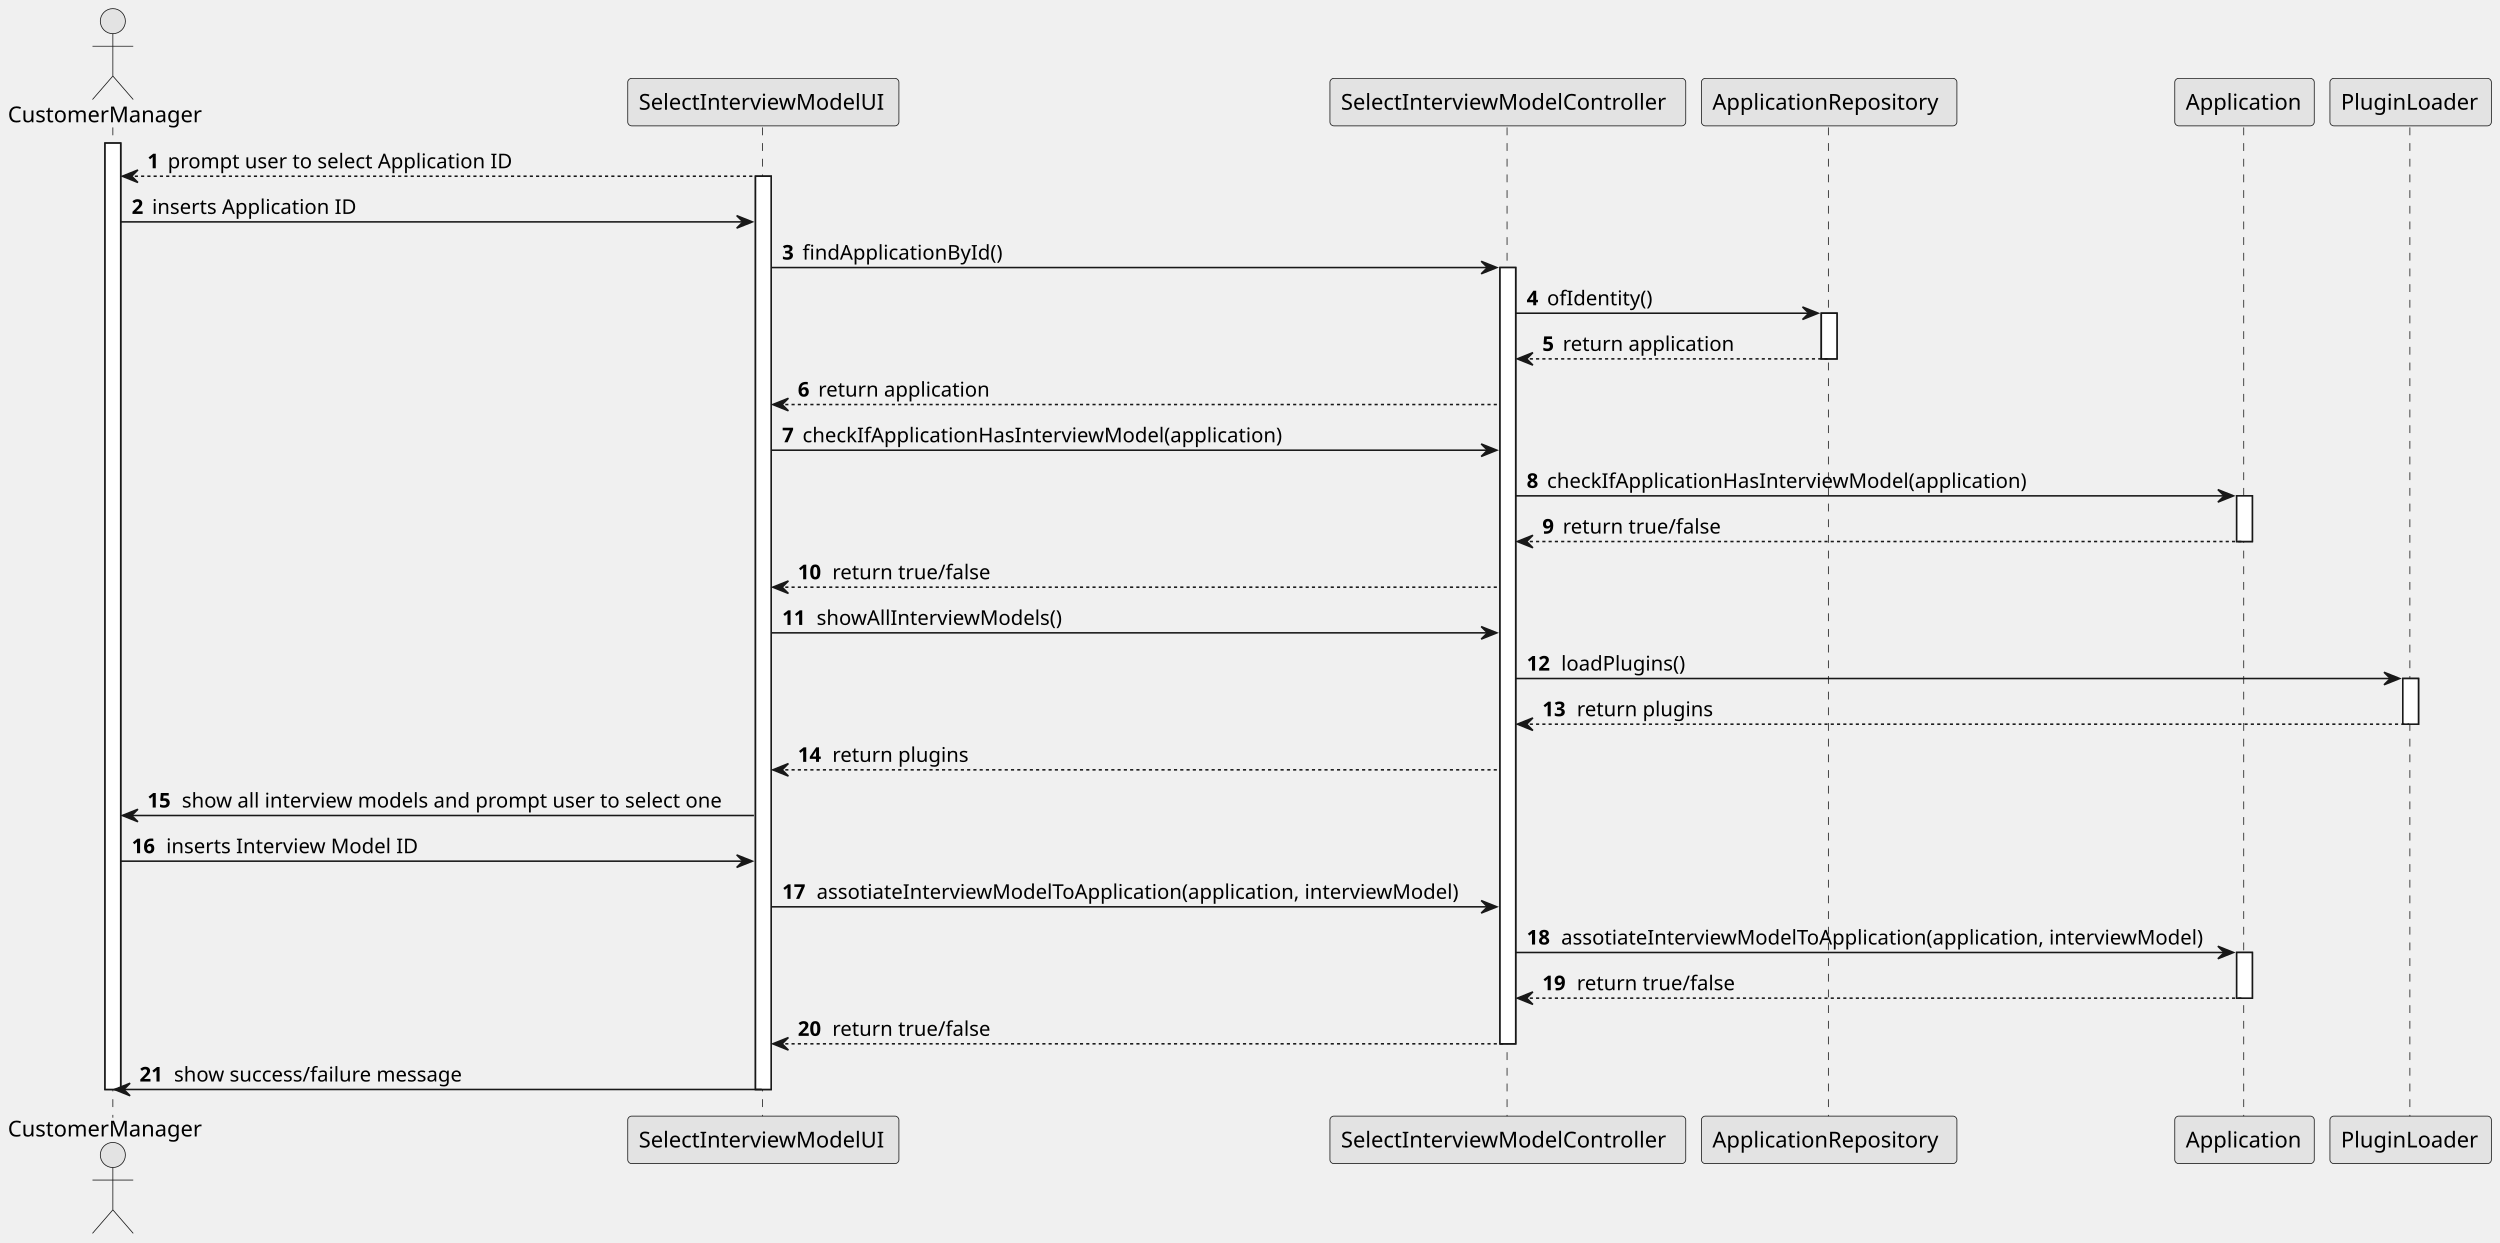
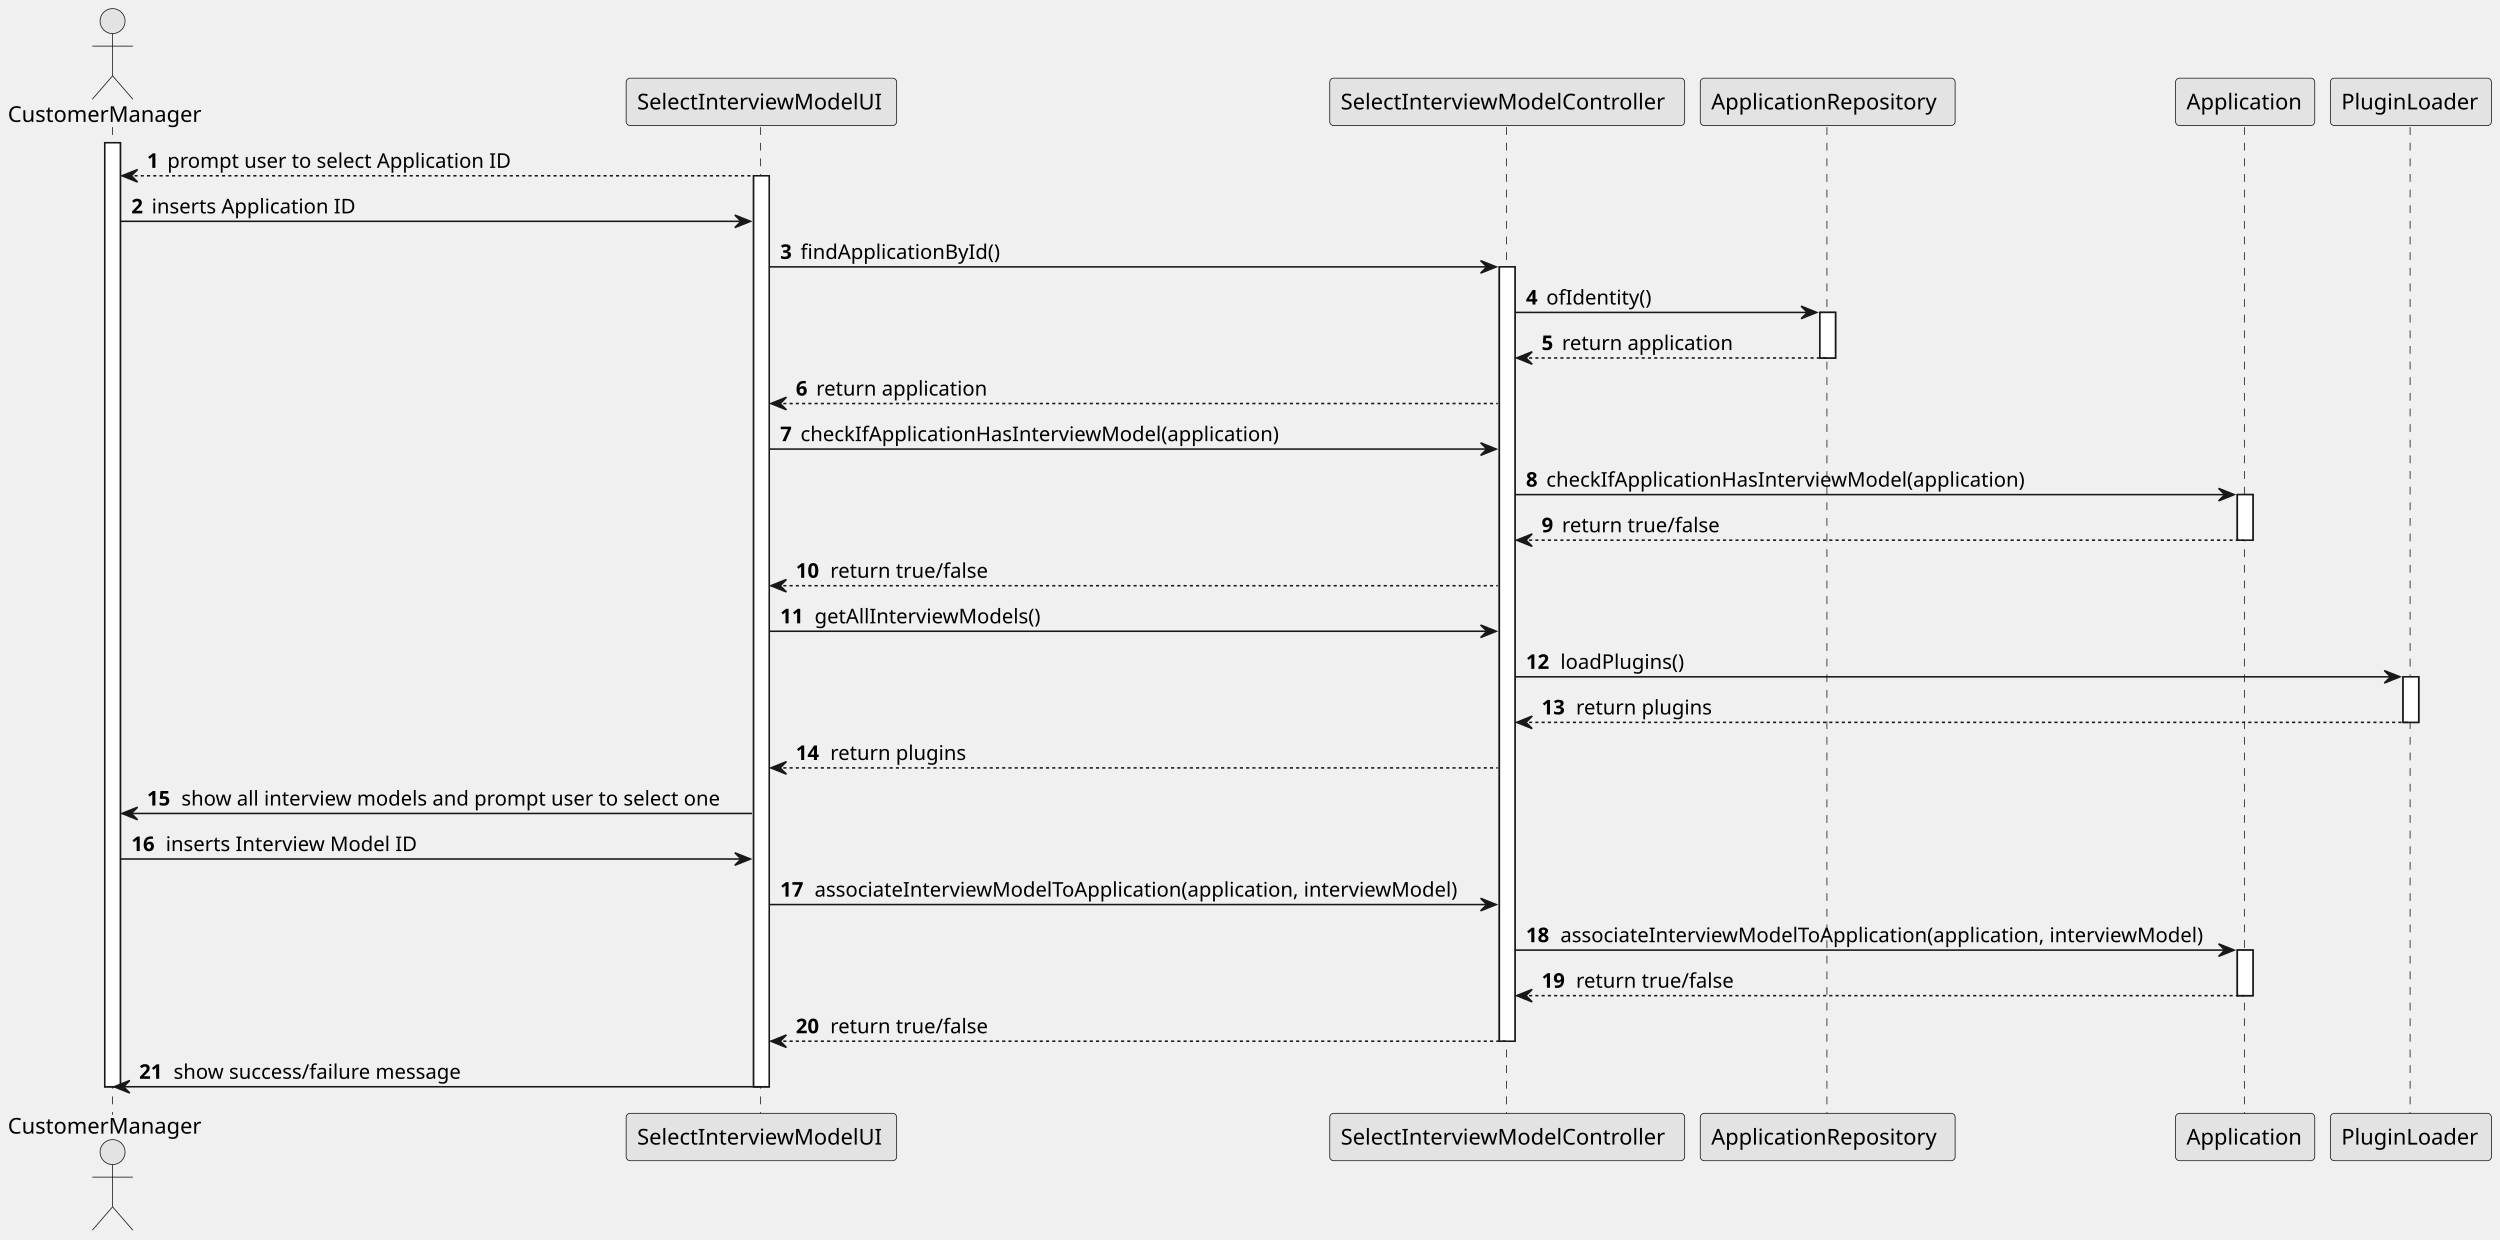
- <svg xmlns="http://www.w3.org/2000/svg" contentStyleType="text/css" height="793px" preserveAspectRatio="none" style="width:1595px;height:793px;background:#FFFFFF;" version="1.1" viewBox="0 0 1595 793" width="1595px" zoomAndPan="magnify">
+ <svg xmlns="http://www.w3.org/2000/svg" contentStyleType="text/css" height="793px" preserveAspectRatio="none" style="width:1599px;height:793px;background:#FFFFFF;" version="1.1" viewBox="0 0 1599 793" width="1599px" zoomAndPan="magnify">
  <defs />
  <g>
    <rect fill="#FFFFFF" height="603.789" style="stroke:#181818;stroke-width:1.0;" width="10" x="67" y="91.297" />
    <rect fill="#FFFFFF" height="582.656" style="stroke:#181818;stroke-width:1.0;" width="10" x="482" y="112.43" />
-     <rect fill="#FFFFFF" height="495.258" style="stroke:#181818;stroke-width:1.0;" width="10" x="957" y="170.695" />
-     <rect fill="#FFFFFF" height="29.133" style="stroke:#181818;stroke-width:1.0;" width="10" x="1162" y="199.828" />
-     <rect fill="#FFFFFF" height="29.133" style="stroke:#181818;stroke-width:1.0;" width="10" x="1427" y="316.359" />
-     <rect fill="#FFFFFF" height="29.133" style="stroke:#181818;stroke-width:1.0;" width="10" x="1427" y="607.688" />
-     <rect fill="#FFFFFF" height="29.133" style="stroke:#181818;stroke-width:1.0;" width="10" x="1533" y="432.891" />
+     <rect fill="#FFFFFF" height="495.258" style="stroke:#181818;stroke-width:1.0;" width="10" x="959" y="170.695" />
+     <rect fill="#FFFFFF" height="29.133" style="stroke:#181818;stroke-width:1.0;" width="10" x="1164" y="199.828" />
+     <rect fill="#FFFFFF" height="29.133" style="stroke:#181818;stroke-width:1.0;" width="10" x="1431" y="316.359" />
+     <rect fill="#FFFFFF" height="29.133" style="stroke:#181818;stroke-width:1.0;" width="10" x="1431" y="607.688" />
+     <rect fill="#FFFFFF" height="29.133" style="stroke:#181818;stroke-width:1.0;" width="10" x="1537" y="432.891" />
    <line style="stroke:#181818;stroke-width:0.5;stroke-dasharray:5.0,5.0;" x1="72" x2="72" y1="81.297" y2="713.086" />
    <line style="stroke:#181818;stroke-width:0.5;stroke-dasharray:5.0,5.0;" x1="486.5" x2="486.5" y1="81.297" y2="713.086" />
-     <line style="stroke:#181818;stroke-width:0.5;stroke-dasharray:5.0,5.0;" x1="961.5" x2="961.5" y1="81.297" y2="713.086" />
-     <line style="stroke:#181818;stroke-width:0.5;stroke-dasharray:5.0,5.0;" x1="1166.5" x2="1166.5" y1="81.297" y2="713.086" />
-     <line style="stroke:#181818;stroke-width:0.5;stroke-dasharray:5.0,5.0;" x1="1431.5" x2="1431.5" y1="81.297" y2="713.086" />
-     <line style="stroke:#181818;stroke-width:0.5;stroke-dasharray:5.0,5.0;" x1="1537.5" x2="1537.5" y1="81.297" y2="713.086" />
+     <line style="stroke:#181818;stroke-width:0.5;stroke-dasharray:5.0,5.0;" x1="963.5" x2="963.5" y1="81.297" y2="713.086" />
+     <line style="stroke:#181818;stroke-width:0.5;stroke-dasharray:5.0,5.0;" x1="1168.5" x2="1168.5" y1="81.297" y2="713.086" />
+     <line style="stroke:#181818;stroke-width:0.5;stroke-dasharray:5.0,5.0;" x1="1435.5" x2="1435.5" y1="81.297" y2="713.086" />
+     <line style="stroke:#181818;stroke-width:0.5;stroke-dasharray:5.0,5.0;" x1="1541.5" x2="1541.5" y1="81.297" y2="713.086" />
    <text fill="#000000" font-family="sans-serif" font-size="14" lengthAdjust="spacing" textLength="128" x="5" y="77.995">CustomerManager</text>
    <ellipse cx="72" cy="13.5" fill="#E3E3E3" rx="8" ry="8" style="stroke:#181818;stroke-width:0.5;" />
    <path d="M72,21.5 L72,48.5 M59,29.5 L85,29.5 M72,48.5 L59,63.5 M72,48.5 L85,63.5 " fill="none" style="stroke:#181818;stroke-width:0.5;" />
    <text fill="#000000" font-family="sans-serif" font-size="14" lengthAdjust="spacing" textLength="128" x="5" y="725.081">CustomerManager</text>
    <ellipse cx="72" cy="736.883" fill="#E3E3E3" rx="8" ry="8" style="stroke:#181818;stroke-width:0.5;" />
    <path d="M72,744.883 L72,771.883 M59,752.883 L85,752.883 M72,771.883 L59,786.883 M72,771.883 L85,786.883 " fill="none" style="stroke:#181818;stroke-width:0.5;" />
    <rect fill="#E3E3E3" height="30.297" rx="2.5" ry="2.5" style="stroke:#181818;stroke-width:0.5;" width="173" x="400.5" y="50" />
    <text fill="#000000" font-family="sans-serif" font-size="14" lengthAdjust="spacing" textLength="159" x="407.5" y="69.995">SelectInterviewModelUI</text>
    <rect fill="#E3E3E3" height="30.297" rx="2.5" ry="2.5" style="stroke:#181818;stroke-width:0.5;" width="173" x="400.5" y="712.086" />
    <text fill="#000000" font-family="sans-serif" font-size="14" lengthAdjust="spacing" textLength="159" x="407.5" y="732.081">SelectInterviewModelUI</text>
-     <rect fill="#E3E3E3" height="30.297" rx="2.5" ry="2.5" style="stroke:#181818;stroke-width:0.5;" width="227" x="848.5" y="50" />
-     <text fill="#000000" font-family="sans-serif" font-size="14" lengthAdjust="spacing" textLength="213" x="855.5" y="69.995">SelectInterviewModelController</text>
-     <rect fill="#E3E3E3" height="30.297" rx="2.5" ry="2.5" style="stroke:#181818;stroke-width:0.5;" width="227" x="848.5" y="712.086" />
-     <text fill="#000000" font-family="sans-serif" font-size="14" lengthAdjust="spacing" textLength="213" x="855.5" y="732.081">SelectInterviewModelController</text>
-     <rect fill="#E3E3E3" height="30.297" rx="2.5" ry="2.5" style="stroke:#181818;stroke-width:0.5;" width="163" x="1085.5" y="50" />
-     <text fill="#000000" font-family="sans-serif" font-size="14" lengthAdjust="spacing" textLength="149" x="1092.5" y="69.995">ApplicationRepository</text>
-     <rect fill="#E3E3E3" height="30.297" rx="2.5" ry="2.5" style="stroke:#181818;stroke-width:0.5;" width="163" x="1085.5" y="712.086" />
-     <text fill="#000000" font-family="sans-serif" font-size="14" lengthAdjust="spacing" textLength="149" x="1092.5" y="732.081">ApplicationRepository</text>
-     <rect fill="#E3E3E3" height="30.297" rx="2.5" ry="2.5" style="stroke:#181818;stroke-width:0.5;" width="89" x="1387.5" y="50" />
-     <text fill="#000000" font-family="sans-serif" font-size="14" lengthAdjust="spacing" textLength="75" x="1394.5" y="69.995">Application</text>
-     <rect fill="#E3E3E3" height="30.297" rx="2.5" ry="2.5" style="stroke:#181818;stroke-width:0.5;" width="89" x="1387.5" y="712.086" />
-     <text fill="#000000" font-family="sans-serif" font-size="14" lengthAdjust="spacing" textLength="75" x="1394.5" y="732.081">Application</text>
-     <rect fill="#E3E3E3" height="30.297" rx="2.5" ry="2.5" style="stroke:#181818;stroke-width:0.5;" width="103" x="1486.5" y="50" />
-     <text fill="#000000" font-family="sans-serif" font-size="14" lengthAdjust="spacing" textLength="89" x="1493.5" y="69.995">PluginLoader</text>
-     <rect fill="#E3E3E3" height="30.297" rx="2.5" ry="2.5" style="stroke:#181818;stroke-width:0.5;" width="103" x="1486.5" y="712.086" />
-     <text fill="#000000" font-family="sans-serif" font-size="14" lengthAdjust="spacing" textLength="89" x="1493.5" y="732.081">PluginLoader</text>
+     <rect fill="#E3E3E3" height="30.297" rx="2.5" ry="2.5" style="stroke:#181818;stroke-width:0.5;" width="227" x="850.5" y="50" />
+     <text fill="#000000" font-family="sans-serif" font-size="14" lengthAdjust="spacing" textLength="213" x="857.5" y="69.995">SelectInterviewModelController</text>
+     <rect fill="#E3E3E3" height="30.297" rx="2.5" ry="2.5" style="stroke:#181818;stroke-width:0.5;" width="227" x="850.5" y="712.086" />
+     <text fill="#000000" font-family="sans-serif" font-size="14" lengthAdjust="spacing" textLength="213" x="857.5" y="732.081">SelectInterviewModelController</text>
+     <rect fill="#E3E3E3" height="30.297" rx="2.5" ry="2.5" style="stroke:#181818;stroke-width:0.5;" width="163" x="1087.5" y="50" />
+     <text fill="#000000" font-family="sans-serif" font-size="14" lengthAdjust="spacing" textLength="149" x="1094.5" y="69.995">ApplicationRepository</text>
+     <rect fill="#E3E3E3" height="30.297" rx="2.5" ry="2.5" style="stroke:#181818;stroke-width:0.5;" width="163" x="1087.5" y="712.086" />
+     <text fill="#000000" font-family="sans-serif" font-size="14" lengthAdjust="spacing" textLength="149" x="1094.5" y="732.081">ApplicationRepository</text>
+     <rect fill="#E3E3E3" height="30.297" rx="2.5" ry="2.5" style="stroke:#181818;stroke-width:0.5;" width="89" x="1391.5" y="50" />
+     <text fill="#000000" font-family="sans-serif" font-size="14" lengthAdjust="spacing" textLength="75" x="1398.5" y="69.995">Application</text>
+     <rect fill="#E3E3E3" height="30.297" rx="2.5" ry="2.5" style="stroke:#181818;stroke-width:0.5;" width="89" x="1391.5" y="712.086" />
+     <text fill="#000000" font-family="sans-serif" font-size="14" lengthAdjust="spacing" textLength="75" x="1398.5" y="732.081">Application</text>
+     <rect fill="#E3E3E3" height="30.297" rx="2.5" ry="2.5" style="stroke:#181818;stroke-width:0.5;" width="103" x="1490.5" y="50" />
+     <text fill="#000000" font-family="sans-serif" font-size="14" lengthAdjust="spacing" textLength="89" x="1497.5" y="69.995">PluginLoader</text>
+     <rect fill="#E3E3E3" height="30.297" rx="2.5" ry="2.5" style="stroke:#181818;stroke-width:0.5;" width="103" x="1490.5" y="712.086" />
+     <text fill="#000000" font-family="sans-serif" font-size="14" lengthAdjust="spacing" textLength="89" x="1497.5" y="732.081">PluginLoader</text>
    <rect fill="#FFFFFF" height="603.789" style="stroke:#181818;stroke-width:1.0;" width="10" x="67" y="91.297" />
    <rect fill="#FFFFFF" height="582.656" style="stroke:#181818;stroke-width:1.0;" width="10" x="482" y="112.43" />
-     <rect fill="#FFFFFF" height="495.258" style="stroke:#181818;stroke-width:1.0;" width="10" x="957" y="170.695" />
-     <rect fill="#FFFFFF" height="29.133" style="stroke:#181818;stroke-width:1.0;" width="10" x="1162" y="199.828" />
-     <rect fill="#FFFFFF" height="29.133" style="stroke:#181818;stroke-width:1.0;" width="10" x="1427" y="316.359" />
-     <rect fill="#FFFFFF" height="29.133" style="stroke:#181818;stroke-width:1.0;" width="10" x="1427" y="607.688" />
-     <rect fill="#FFFFFF" height="29.133" style="stroke:#181818;stroke-width:1.0;" width="10" x="1533" y="432.891" />
+     <rect fill="#FFFFFF" height="495.258" style="stroke:#181818;stroke-width:1.0;" width="10" x="959" y="170.695" />
+     <rect fill="#FFFFFF" height="29.133" style="stroke:#181818;stroke-width:1.0;" width="10" x="1164" y="199.828" />
+     <rect fill="#FFFFFF" height="29.133" style="stroke:#181818;stroke-width:1.0;" width="10" x="1431" y="316.359" />
+     <rect fill="#FFFFFF" height="29.133" style="stroke:#181818;stroke-width:1.0;" width="10" x="1431" y="607.688" />
+     <rect fill="#FFFFFF" height="29.133" style="stroke:#181818;stroke-width:1.0;" width="10" x="1537" y="432.891" />
    <polygon fill="#181818" points="88,108.43,78,112.43,88,116.43,84,112.43" style="stroke:#181818;stroke-width:1.0;" />
    <line style="stroke:#181818;stroke-width:1.0;stroke-dasharray:2.0,2.0;" x1="82" x2="481" y1="112.43" y2="112.43" />
    <text fill="#000000" font-family="sans-serif" font-size="13" font-weight="bold" lengthAdjust="spacing" textLength="9" x="94" y="107.364">1</text>
    <text fill="#000000" font-family="sans-serif" font-size="13" lengthAdjust="spacing" textLength="229" x="107" y="107.364">prompt user to select Application ID</text>
    <polygon fill="#181818" points="470,137.562,480,141.562,470,145.562,474,141.562" style="stroke:#181818;stroke-width:1.0;" />
    <line style="stroke:#181818;stroke-width:1.0;" x1="77" x2="476" y1="141.562" y2="141.562" />
    <text fill="#000000" font-family="sans-serif" font-size="13" font-weight="bold" lengthAdjust="spacing" textLength="9" x="84" y="136.497">2</text>
    <text fill="#000000" font-family="sans-serif" font-size="13" lengthAdjust="spacing" textLength="134" x="97" y="136.497">inserts Application ID</text>
-     <polygon fill="#181818" points="945,166.695,955,170.695,945,174.695,949,170.695" style="stroke:#181818;stroke-width:1.0;" />
-     <line style="stroke:#181818;stroke-width:1.0;" x1="492" x2="951" y1="170.695" y2="170.695" />
+     <polygon fill="#181818" points="947,166.695,957,170.695,947,174.695,951,170.695" style="stroke:#181818;stroke-width:1.0;" />
+     <line style="stroke:#181818;stroke-width:1.0;" x1="492" x2="953" y1="170.695" y2="170.695" />
    <text fill="#000000" font-family="sans-serif" font-size="13" font-weight="bold" lengthAdjust="spacing" textLength="9" x="499" y="165.629">3</text>
    <text fill="#000000" font-family="sans-serif" font-size="13" lengthAdjust="spacing" textLength="130" x="512" y="165.629">findApplicationById()</text>
-     <polygon fill="#181818" points="1150,195.828,1160,199.828,1150,203.828,1154,199.828" style="stroke:#181818;stroke-width:1.0;" />
-     <line style="stroke:#181818;stroke-width:1.0;" x1="967" x2="1156" y1="199.828" y2="199.828" />
-     <text fill="#000000" font-family="sans-serif" font-size="13" font-weight="bold" lengthAdjust="spacing" textLength="9" x="974" y="194.762">4</text>
-     <text fill="#000000" font-family="sans-serif" font-size="13" lengthAdjust="spacing" textLength="69" x="987" y="194.762">ofIdentity()</text>
-     <polygon fill="#181818" points="978,224.961,968,228.961,978,232.961,974,228.961" style="stroke:#181818;stroke-width:1.0;" />
-     <line style="stroke:#181818;stroke-width:1.0;stroke-dasharray:2.0,2.0;" x1="972" x2="1166" y1="228.961" y2="228.961" />
-     <text fill="#000000" font-family="sans-serif" font-size="13" font-weight="bold" lengthAdjust="spacing" textLength="9" x="984" y="223.895">5</text>
-     <text fill="#000000" font-family="sans-serif" font-size="13" lengthAdjust="spacing" textLength="112" x="997" y="223.895">return application</text>
+     <polygon fill="#181818" points="1152,195.828,1162,199.828,1152,203.828,1156,199.828" style="stroke:#181818;stroke-width:1.0;" />
+     <line style="stroke:#181818;stroke-width:1.0;" x1="969" x2="1158" y1="199.828" y2="199.828" />
+     <text fill="#000000" font-family="sans-serif" font-size="13" font-weight="bold" lengthAdjust="spacing" textLength="9" x="976" y="194.762">4</text>
+     <text fill="#000000" font-family="sans-serif" font-size="13" lengthAdjust="spacing" textLength="69" x="989" y="194.762">ofIdentity()</text>
+     <polygon fill="#181818" points="980,224.961,970,228.961,980,232.961,976,228.961" style="stroke:#181818;stroke-width:1.0;" />
+     <line style="stroke:#181818;stroke-width:1.0;stroke-dasharray:2.0,2.0;" x1="974" x2="1168" y1="228.961" y2="228.961" />
+     <text fill="#000000" font-family="sans-serif" font-size="13" font-weight="bold" lengthAdjust="spacing" textLength="9" x="986" y="223.895">5</text>
+     <text fill="#000000" font-family="sans-serif" font-size="13" lengthAdjust="spacing" textLength="112" x="999" y="223.895">return application</text>
    <polygon fill="#181818" points="503,254.094,493,258.094,503,262.094,499,258.094" style="stroke:#181818;stroke-width:1.0;" />
-     <line style="stroke:#181818;stroke-width:1.0;stroke-dasharray:2.0,2.0;" x1="497" x2="956" y1="258.094" y2="258.094" />
+     <line style="stroke:#181818;stroke-width:1.0;stroke-dasharray:2.0,2.0;" x1="497" x2="958" y1="258.094" y2="258.094" />
    <text fill="#000000" font-family="sans-serif" font-size="13" font-weight="bold" lengthAdjust="spacing" textLength="9" x="509" y="253.028">6</text>
    <text fill="#000000" font-family="sans-serif" font-size="13" lengthAdjust="spacing" textLength="112" x="522" y="253.028">return application</text>
-     <polygon fill="#181818" points="945,283.227,955,287.227,945,291.227,949,287.227" style="stroke:#181818;stroke-width:1.0;" />
-     <line style="stroke:#181818;stroke-width:1.0;" x1="492" x2="951" y1="287.227" y2="287.227" />
+     <polygon fill="#181818" points="947,283.227,957,287.227,947,291.227,951,287.227" style="stroke:#181818;stroke-width:1.0;" />
+     <line style="stroke:#181818;stroke-width:1.0;" x1="492" x2="953" y1="287.227" y2="287.227" />
    <text fill="#000000" font-family="sans-serif" font-size="13" font-weight="bold" lengthAdjust="spacing" textLength="9" x="499" y="282.161">7</text>
    <text fill="#000000" font-family="sans-serif" font-size="13" lengthAdjust="spacing" textLength="312" x="512" y="282.161">checkIfApplicationHasInterviewModel(application)</text>
-     <polygon fill="#181818" points="1415,312.359,1425,316.359,1415,320.359,1419,316.359" style="stroke:#181818;stroke-width:1.0;" />
-     <line style="stroke:#181818;stroke-width:1.0;" x1="967" x2="1421" y1="316.359" y2="316.359" />
-     <text fill="#000000" font-family="sans-serif" font-size="13" font-weight="bold" lengthAdjust="spacing" textLength="9" x="974" y="311.293">8</text>
-     <text fill="#000000" font-family="sans-serif" font-size="13" lengthAdjust="spacing" textLength="312" x="987" y="311.293">checkIfApplicationHasInterviewModel(application)</text>
-     <polygon fill="#181818" points="978,341.492,968,345.492,978,349.492,974,345.492" style="stroke:#181818;stroke-width:1.0;" />
-     <line style="stroke:#181818;stroke-width:1.0;stroke-dasharray:2.0,2.0;" x1="972" x2="1431" y1="345.492" y2="345.492" />
-     <text fill="#000000" font-family="sans-serif" font-size="13" font-weight="bold" lengthAdjust="spacing" textLength="9" x="984" y="340.426">9</text>
-     <text fill="#000000" font-family="sans-serif" font-size="13" lengthAdjust="spacing" textLength="103" x="997" y="340.426">return true/false</text>
+     <polygon fill="#181818" points="1419,312.359,1429,316.359,1419,320.359,1423,316.359" style="stroke:#181818;stroke-width:1.0;" />
+     <line style="stroke:#181818;stroke-width:1.0;" x1="969" x2="1425" y1="316.359" y2="316.359" />
+     <text fill="#000000" font-family="sans-serif" font-size="13" font-weight="bold" lengthAdjust="spacing" textLength="9" x="976" y="311.293">8</text>
+     <text fill="#000000" font-family="sans-serif" font-size="13" lengthAdjust="spacing" textLength="312" x="989" y="311.293">checkIfApplicationHasInterviewModel(application)</text>
+     <polygon fill="#181818" points="980,341.492,970,345.492,980,349.492,976,345.492" style="stroke:#181818;stroke-width:1.0;" />
+     <line style="stroke:#181818;stroke-width:1.0;stroke-dasharray:2.0,2.0;" x1="974" x2="1435" y1="345.492" y2="345.492" />
+     <text fill="#000000" font-family="sans-serif" font-size="13" font-weight="bold" lengthAdjust="spacing" textLength="9" x="986" y="340.426">9</text>
+     <text fill="#000000" font-family="sans-serif" font-size="13" lengthAdjust="spacing" textLength="103" x="999" y="340.426">return true/false</text>
    <polygon fill="#181818" points="503,370.625,493,374.625,503,378.625,499,374.625" style="stroke:#181818;stroke-width:1.0;" />
-     <line style="stroke:#181818;stroke-width:1.0;stroke-dasharray:2.0,2.0;" x1="497" x2="956" y1="374.625" y2="374.625" />
+     <line style="stroke:#181818;stroke-width:1.0;stroke-dasharray:2.0,2.0;" x1="497" x2="958" y1="374.625" y2="374.625" />
    <text fill="#000000" font-family="sans-serif" font-size="13" font-weight="bold" lengthAdjust="spacing" textLength="18" x="509" y="369.559">10</text>
    <text fill="#000000" font-family="sans-serif" font-size="13" lengthAdjust="spacing" textLength="103" x="531" y="369.559">return true/false</text>
-     <polygon fill="#181818" points="945,399.758,955,403.758,945,407.758,949,403.758" style="stroke:#181818;stroke-width:1.0;" />
-     <line style="stroke:#181818;stroke-width:1.0;" x1="492" x2="951" y1="403.758" y2="403.758" />
+     <polygon fill="#181818" points="947,399.758,957,403.758,947,407.758,951,403.758" style="stroke:#181818;stroke-width:1.0;" />
+     <line style="stroke:#181818;stroke-width:1.0;" x1="492" x2="953" y1="403.758" y2="403.758" />
    <text fill="#000000" font-family="sans-serif" font-size="13" font-weight="bold" lengthAdjust="spacing" textLength="18" x="499" y="398.692">11</text>
-     <text fill="#000000" font-family="sans-serif" font-size="13" lengthAdjust="spacing" textLength="158" x="521" y="398.692">showAllInterviewModels()</text>
-     <polygon fill="#181818" points="1521,428.891,1531,432.891,1521,436.891,1525,432.891" style="stroke:#181818;stroke-width:1.0;" />
-     <line style="stroke:#181818;stroke-width:1.0;" x1="967" x2="1527" y1="432.891" y2="432.891" />
-     <text fill="#000000" font-family="sans-serif" font-size="13" font-weight="bold" lengthAdjust="spacing" textLength="18" x="974" y="427.825">12</text>
-     <text fill="#000000" font-family="sans-serif" font-size="13" lengthAdjust="spacing" textLength="82" x="996" y="427.825">loadPlugins()</text>
-     <polygon fill="#181818" points="978,458.023,968,462.023,978,466.023,974,462.023" style="stroke:#181818;stroke-width:1.0;" />
-     <line style="stroke:#181818;stroke-width:1.0;stroke-dasharray:2.0,2.0;" x1="972" x2="1537" y1="462.023" y2="462.023" />
-     <text fill="#000000" font-family="sans-serif" font-size="13" font-weight="bold" lengthAdjust="spacing" textLength="18" x="984" y="456.957">13</text>
-     <text fill="#000000" font-family="sans-serif" font-size="13" lengthAdjust="spacing" textLength="88" x="1006" y="456.957">return plugins</text>
+     <text fill="#000000" font-family="sans-serif" font-size="13" lengthAdjust="spacing" textLength="147" x="521" y="398.692">getAllInterviewModels()</text>
+     <polygon fill="#181818" points="1525,428.891,1535,432.891,1525,436.891,1529,432.891" style="stroke:#181818;stroke-width:1.0;" />
+     <line style="stroke:#181818;stroke-width:1.0;" x1="969" x2="1531" y1="432.891" y2="432.891" />
+     <text fill="#000000" font-family="sans-serif" font-size="13" font-weight="bold" lengthAdjust="spacing" textLength="18" x="976" y="427.825">12</text>
+     <text fill="#000000" font-family="sans-serif" font-size="13" lengthAdjust="spacing" textLength="82" x="998" y="427.825">loadPlugins()</text>
+     <polygon fill="#181818" points="980,458.023,970,462.023,980,466.023,976,462.023" style="stroke:#181818;stroke-width:1.0;" />
+     <line style="stroke:#181818;stroke-width:1.0;stroke-dasharray:2.0,2.0;" x1="974" x2="1541" y1="462.023" y2="462.023" />
+     <text fill="#000000" font-family="sans-serif" font-size="13" font-weight="bold" lengthAdjust="spacing" textLength="18" x="986" y="456.957">13</text>
+     <text fill="#000000" font-family="sans-serif" font-size="13" lengthAdjust="spacing" textLength="88" x="1008" y="456.957">return plugins</text>
    <polygon fill="#181818" points="503,487.156,493,491.156,503,495.156,499,491.156" style="stroke:#181818;stroke-width:1.0;" />
-     <line style="stroke:#181818;stroke-width:1.0;stroke-dasharray:2.0,2.0;" x1="497" x2="956" y1="491.156" y2="491.156" />
+     <line style="stroke:#181818;stroke-width:1.0;stroke-dasharray:2.0,2.0;" x1="497" x2="958" y1="491.156" y2="491.156" />
    <text fill="#000000" font-family="sans-serif" font-size="13" font-weight="bold" lengthAdjust="spacing" textLength="18" x="509" y="486.09">14</text>
    <text fill="#000000" font-family="sans-serif" font-size="13" lengthAdjust="spacing" textLength="88" x="531" y="486.09">return plugins</text>
    <polygon fill="#181818" points="88,516.289,78,520.289,88,524.289,84,520.289" style="stroke:#181818;stroke-width:1.0;" />
    <line style="stroke:#181818;stroke-width:1.0;" x1="82" x2="481" y1="520.289" y2="520.289" />
    <text fill="#000000" font-family="sans-serif" font-size="13" font-weight="bold" lengthAdjust="spacing" textLength="18" x="94" y="515.223">15</text>
    <text fill="#000000" font-family="sans-serif" font-size="13" lengthAdjust="spacing" textLength="359" x="116" y="515.223">show all interview models and prompt user to select one</text>
    <polygon fill="#181818" points="470,545.422,480,549.422,470,553.422,474,549.422" style="stroke:#181818;stroke-width:1.0;" />
    <line style="stroke:#181818;stroke-width:1.0;" x1="77" x2="476" y1="549.422" y2="549.422" />
    <text fill="#000000" font-family="sans-serif" font-size="13" font-weight="bold" lengthAdjust="spacing" textLength="18" x="84" y="544.356">16</text>
    <text fill="#000000" font-family="sans-serif" font-size="13" lengthAdjust="spacing" textLength="162" x="106" y="544.356">inserts Interview Model ID</text>
-     <polygon fill="#181818" points="945,574.555,955,578.555,945,582.555,949,578.555" style="stroke:#181818;stroke-width:1.0;" />
-     <line style="stroke:#181818;stroke-width:1.0;" x1="492" x2="951" y1="578.555" y2="578.555" />
+     <polygon fill="#181818" points="947,574.555,957,578.555,947,582.555,951,578.555" style="stroke:#181818;stroke-width:1.0;" />
+     <line style="stroke:#181818;stroke-width:1.0;" x1="492" x2="953" y1="578.555" y2="578.555" />
    <text fill="#000000" font-family="sans-serif" font-size="13" font-weight="bold" lengthAdjust="spacing" textLength="18" x="499" y="573.489">17</text>
-     <text fill="#000000" font-family="sans-serif" font-size="13" lengthAdjust="spacing" textLength="419" x="521" y="573.489">assotiateInterviewModelToApplication(application, interviewModel)</text>
-     <polygon fill="#181818" points="1415,603.688,1425,607.688,1415,611.688,1419,607.688" style="stroke:#181818;stroke-width:1.0;" />
-     <line style="stroke:#181818;stroke-width:1.0;" x1="967" x2="1421" y1="607.688" y2="607.688" />
-     <text fill="#000000" font-family="sans-serif" font-size="13" font-weight="bold" lengthAdjust="spacing" textLength="18" x="974" y="602.622">18</text>
-     <text fill="#000000" font-family="sans-serif" font-size="13" lengthAdjust="spacing" textLength="419" x="996" y="602.622">assotiateInterviewModelToApplication(application, interviewModel)</text>
-     <polygon fill="#181818" points="978,632.82,968,636.82,978,640.82,974,636.82" style="stroke:#181818;stroke-width:1.0;" />
-     <line style="stroke:#181818;stroke-width:1.0;stroke-dasharray:2.0,2.0;" x1="972" x2="1431" y1="636.82" y2="636.82" />
-     <text fill="#000000" font-family="sans-serif" font-size="13" font-weight="bold" lengthAdjust="spacing" textLength="18" x="984" y="631.754">19</text>
-     <text fill="#000000" font-family="sans-serif" font-size="13" lengthAdjust="spacing" textLength="103" x="1006" y="631.754">return true/false</text>
+     <text fill="#000000" font-family="sans-serif" font-size="13" lengthAdjust="spacing" textLength="421" x="521" y="573.489">associateInterviewModelToApplication(application, interviewModel)</text>
+     <polygon fill="#181818" points="1419,603.688,1429,607.688,1419,611.688,1423,607.688" style="stroke:#181818;stroke-width:1.0;" />
+     <line style="stroke:#181818;stroke-width:1.0;" x1="969" x2="1425" y1="607.688" y2="607.688" />
+     <text fill="#000000" font-family="sans-serif" font-size="13" font-weight="bold" lengthAdjust="spacing" textLength="18" x="976" y="602.622">18</text>
+     <text fill="#000000" font-family="sans-serif" font-size="13" lengthAdjust="spacing" textLength="421" x="998" y="602.622">associateInterviewModelToApplication(application, interviewModel)</text>
+     <polygon fill="#181818" points="980,632.82,970,636.82,980,640.82,976,636.82" style="stroke:#181818;stroke-width:1.0;" />
+     <line style="stroke:#181818;stroke-width:1.0;stroke-dasharray:2.0,2.0;" x1="974" x2="1435" y1="636.82" y2="636.82" />
+     <text fill="#000000" font-family="sans-serif" font-size="13" font-weight="bold" lengthAdjust="spacing" textLength="18" x="986" y="631.754">19</text>
+     <text fill="#000000" font-family="sans-serif" font-size="13" lengthAdjust="spacing" textLength="103" x="1008" y="631.754">return true/false</text>
    <polygon fill="#181818" points="503,661.953,493,665.953,503,669.953,499,665.953" style="stroke:#181818;stroke-width:1.0;" />
-     <line style="stroke:#181818;stroke-width:1.0;stroke-dasharray:2.0,2.0;" x1="497" x2="961" y1="665.953" y2="665.953" />
+     <line style="stroke:#181818;stroke-width:1.0;stroke-dasharray:2.0,2.0;" x1="497" x2="963" y1="665.953" y2="665.953" />
    <text fill="#000000" font-family="sans-serif" font-size="13" font-weight="bold" lengthAdjust="spacing" textLength="18" x="509" y="660.887">20</text>
    <text fill="#000000" font-family="sans-serif" font-size="13" lengthAdjust="spacing" textLength="103" x="531" y="660.887">return true/false</text>
    <polygon fill="#181818" points="83,691.086,73,695.086,83,699.086,79,695.086" style="stroke:#181818;stroke-width:1.0;" />
    <line style="stroke:#181818;stroke-width:1.0;" x1="77" x2="486" y1="695.086" y2="695.086" />
    <text fill="#000000" font-family="sans-serif" font-size="13" font-weight="bold" lengthAdjust="spacing" textLength="18" x="89" y="690.02">21</text>
    <text fill="#000000" font-family="sans-serif" font-size="13" lengthAdjust="spacing" textLength="193" x="111" y="690.02">show success/failure message</text>
  </g>
</svg>
